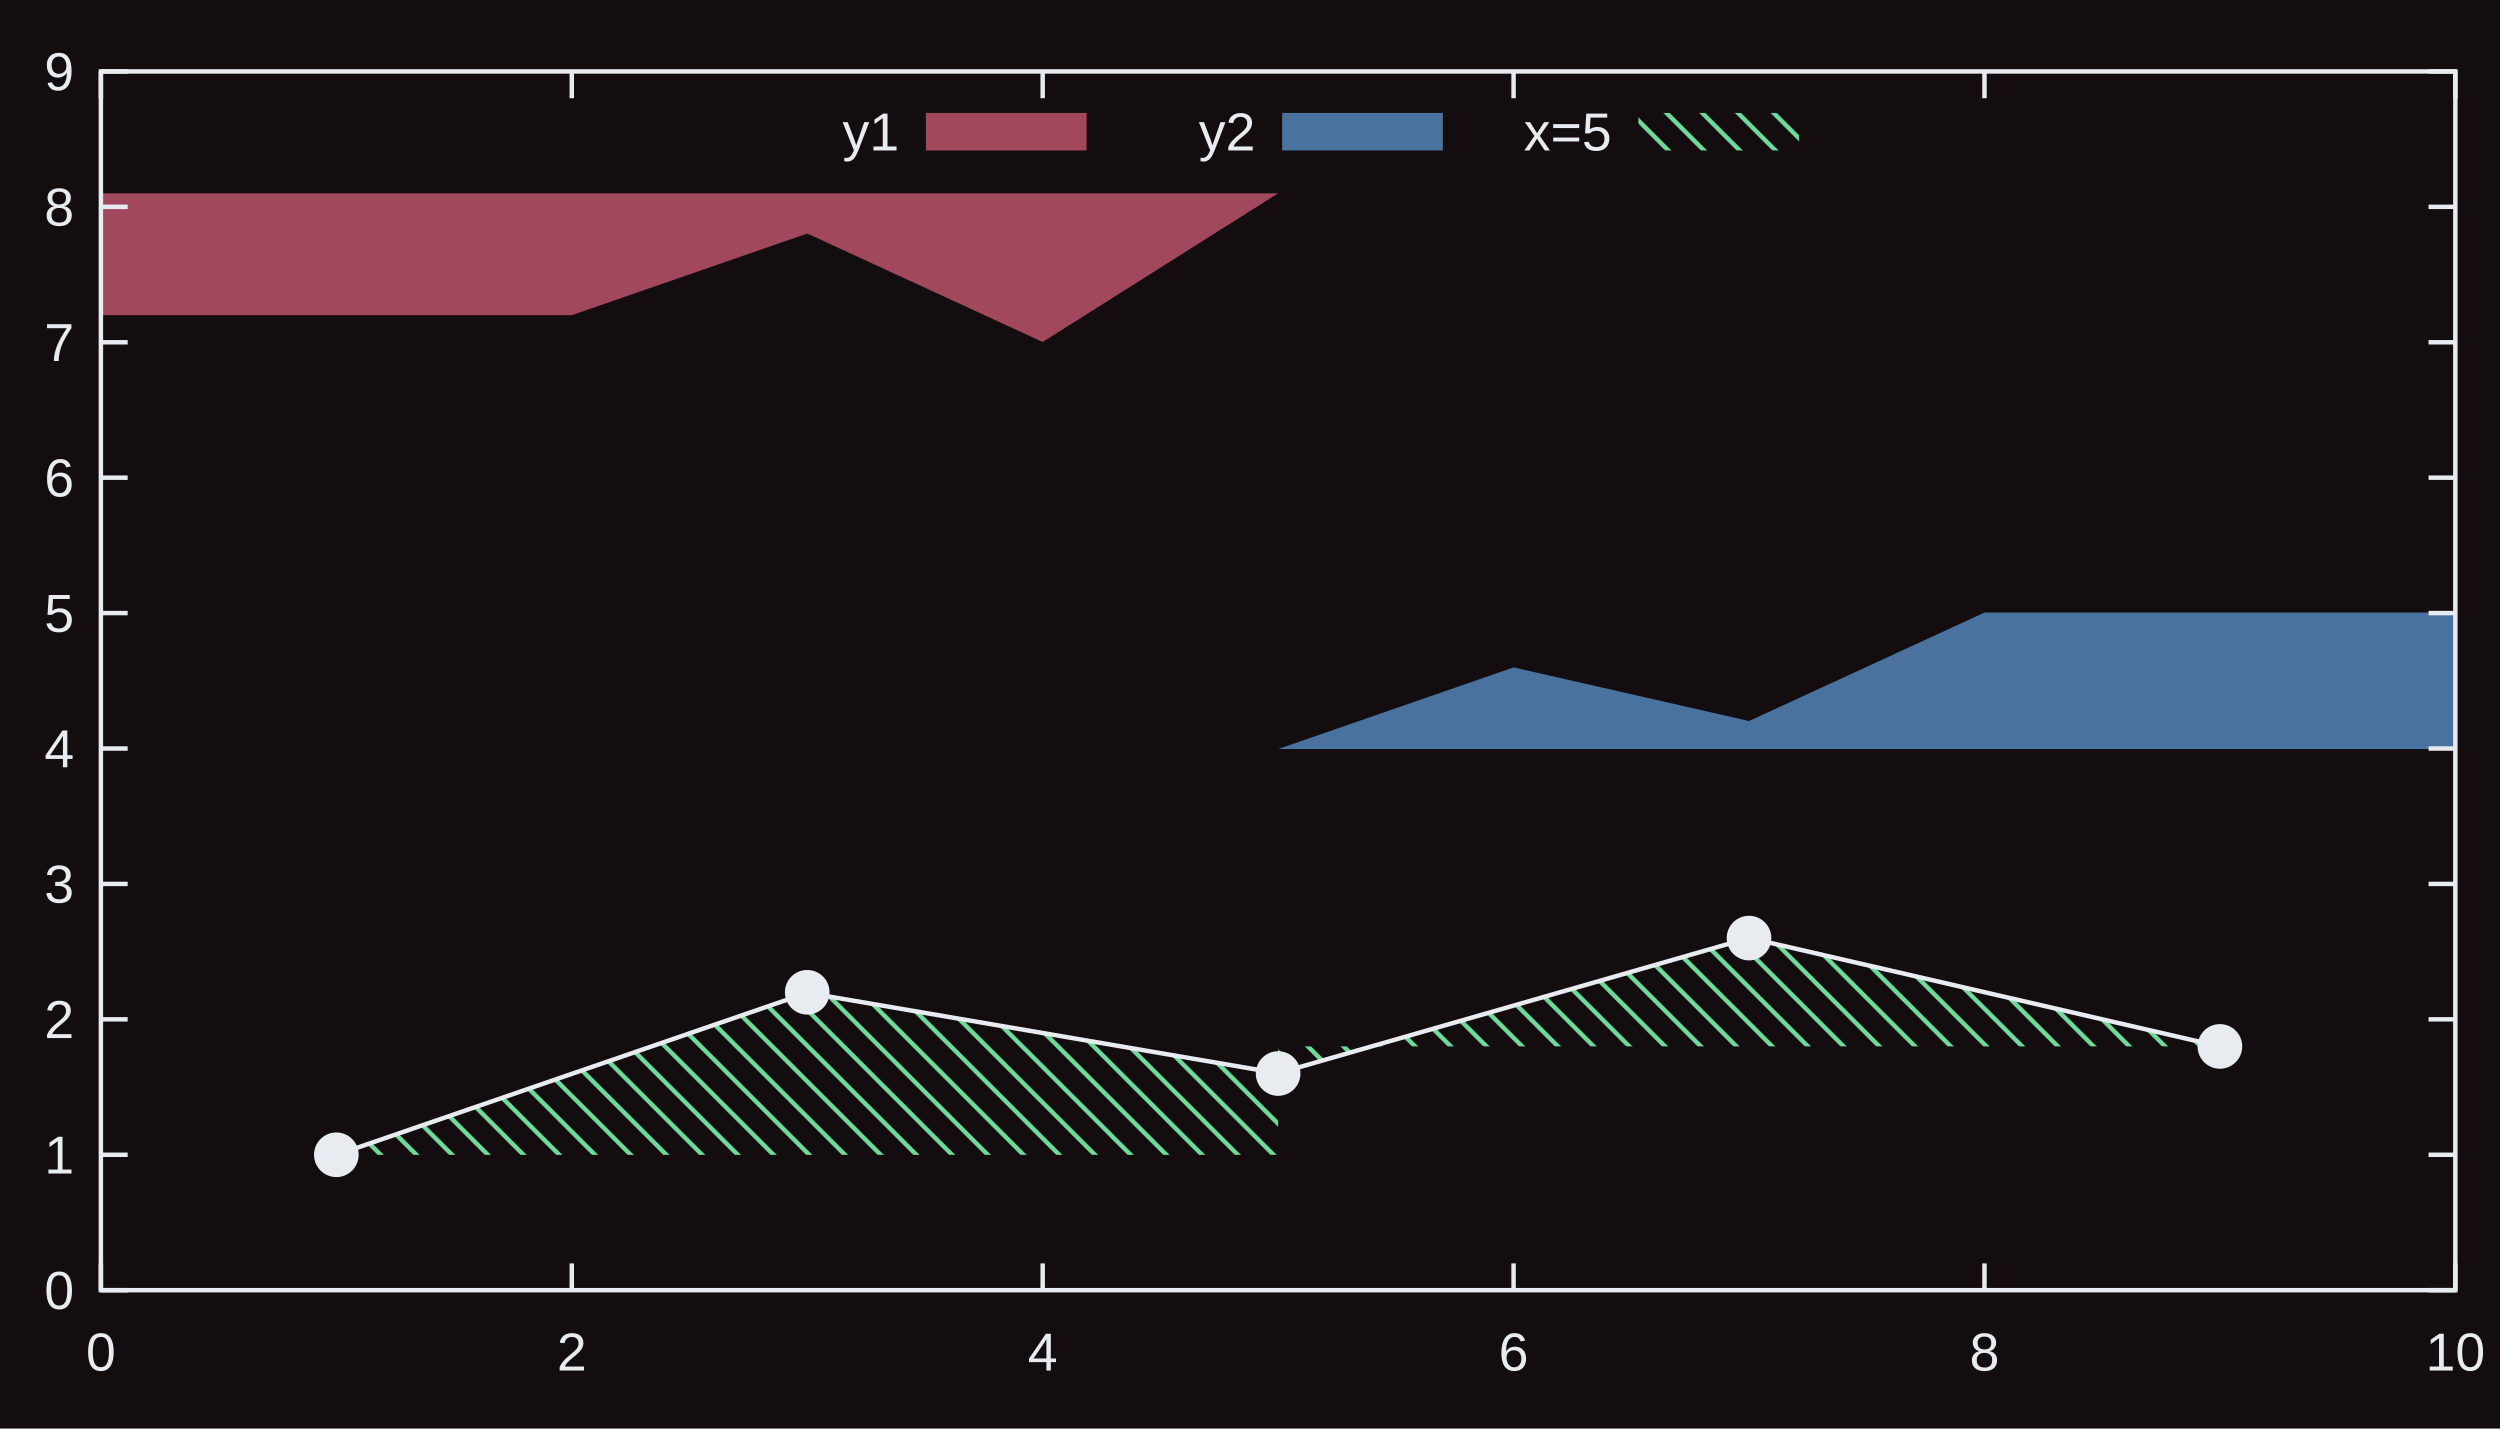
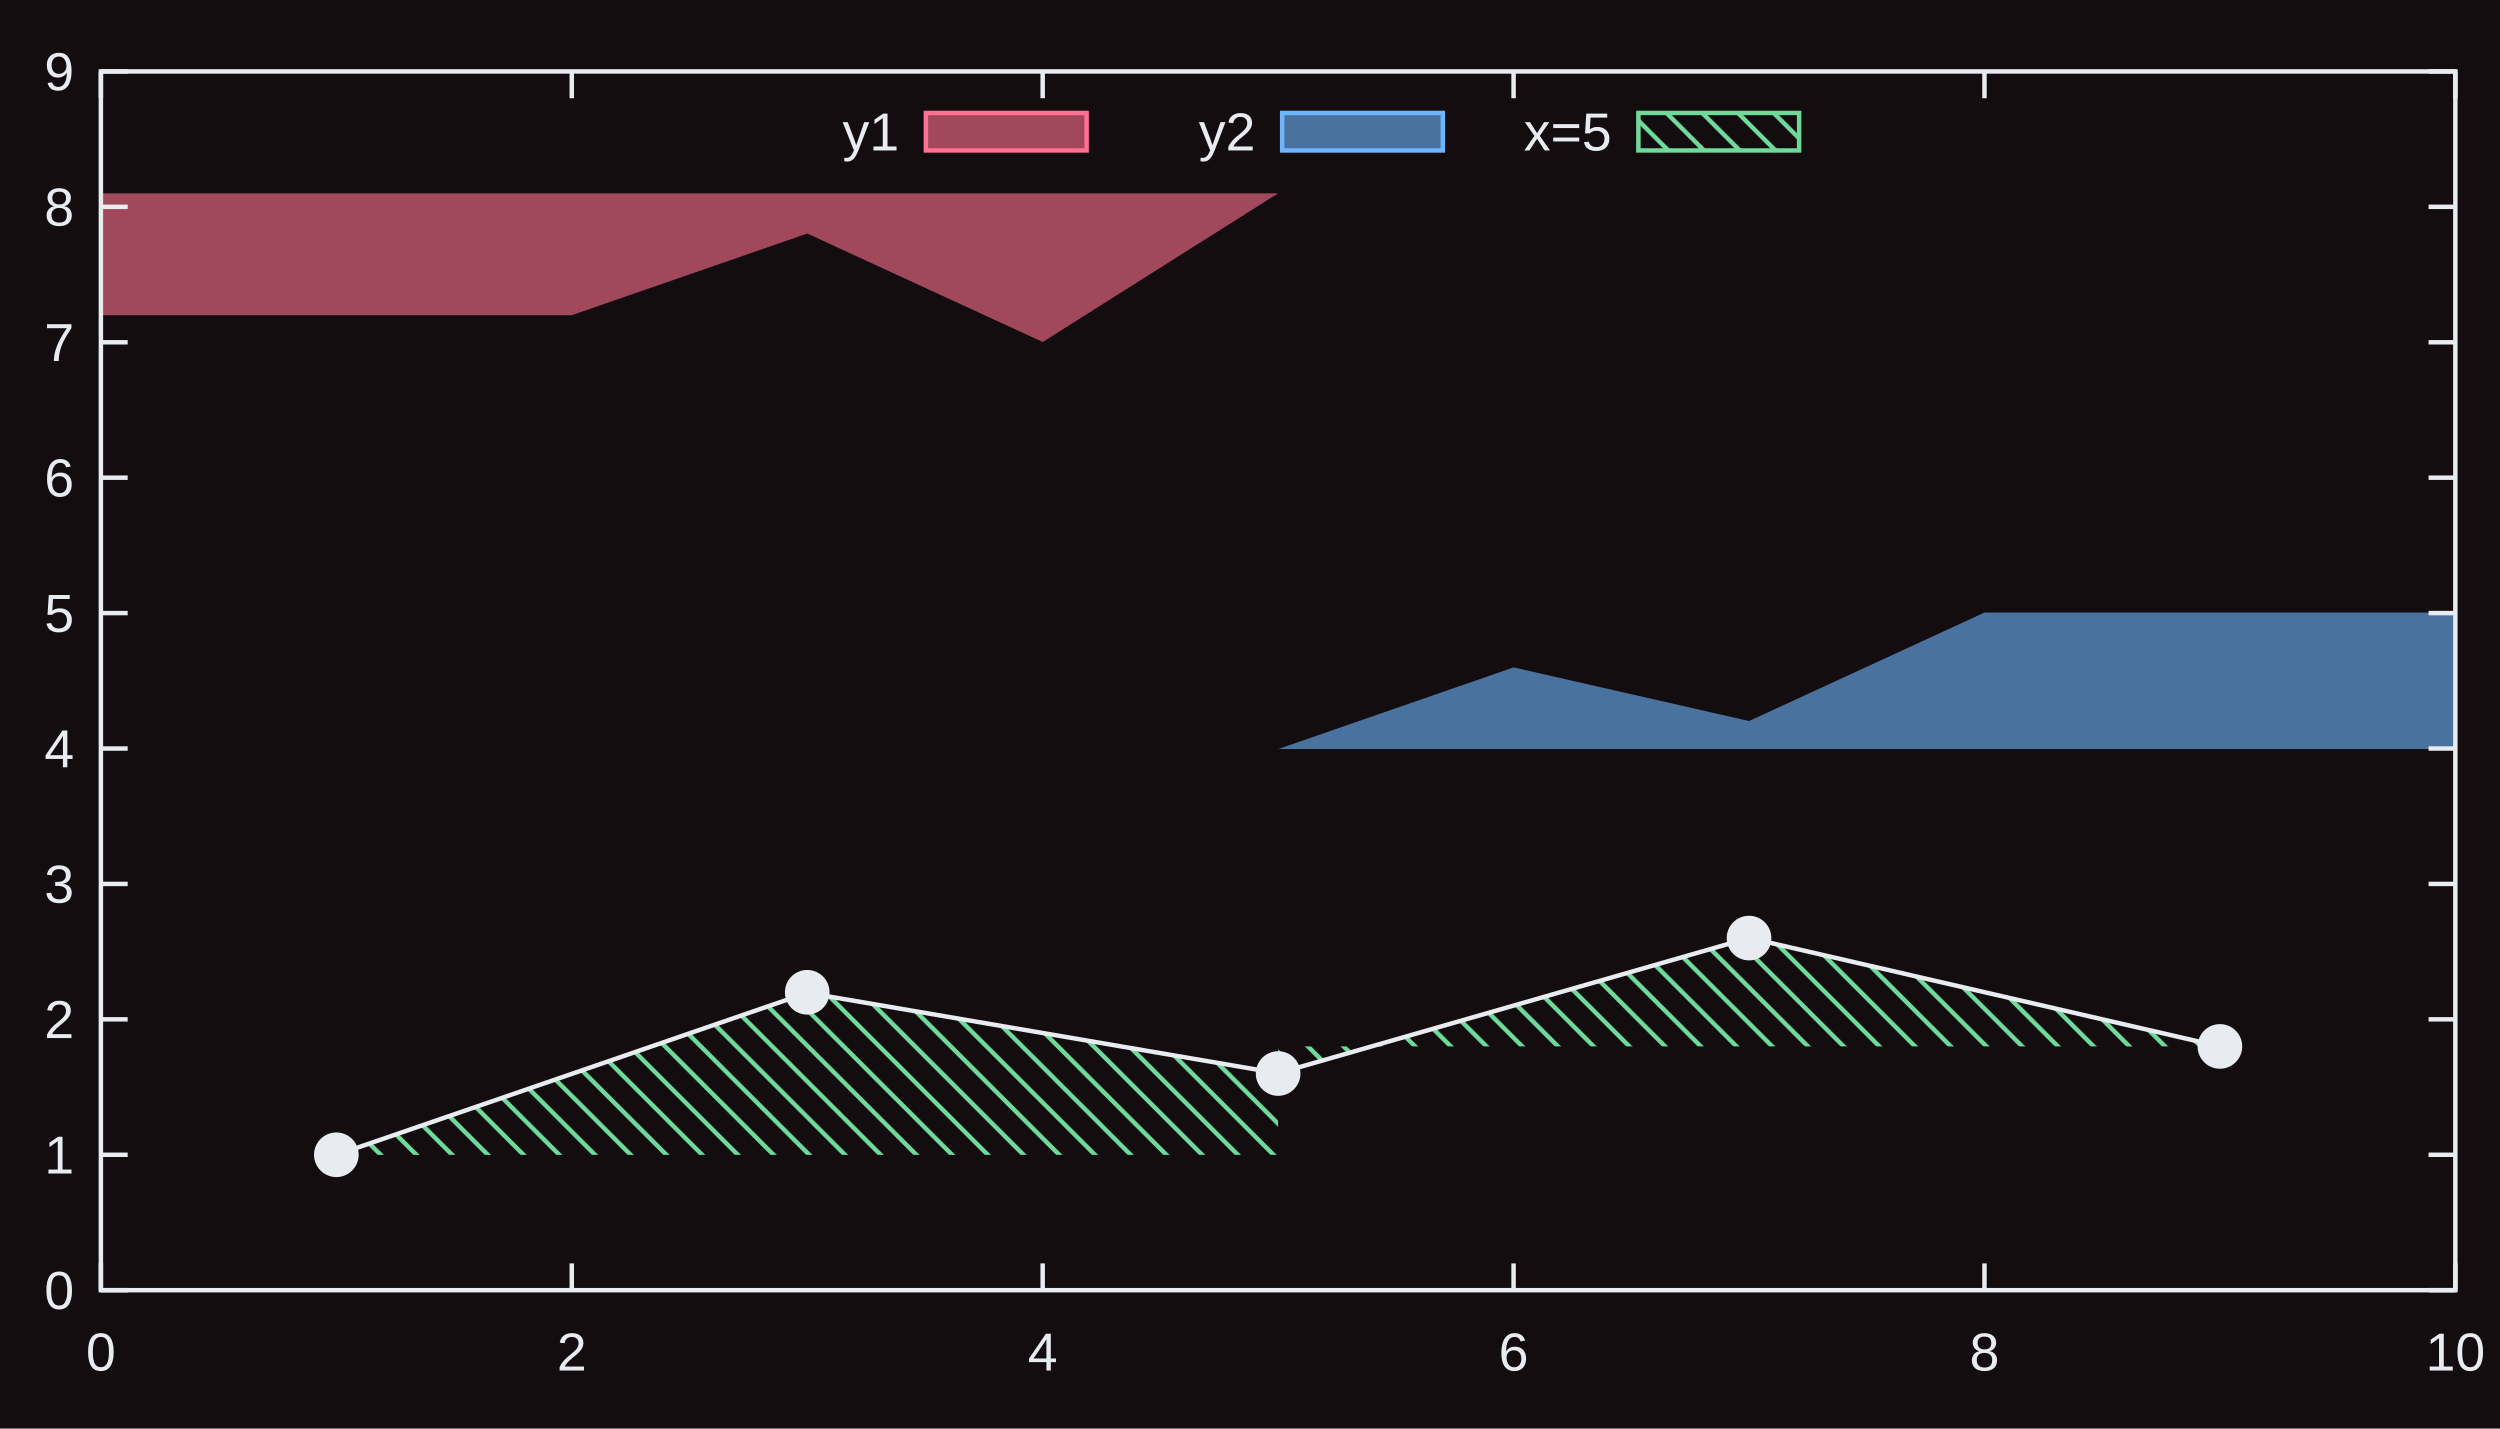
<svg xmlns="http://www.w3.org/2000/svg" width="560" height="320" viewBox="0 0 560 320" font-family="Arial,Helvetica,sans-serif" font-size="12" fill="#e8ecf0" data-theme="night" data-frame="#e8ecf0" data-grid-color="#5c4950">
  <rect x="0" y="0" width="560" height="320" fill="#130d0f" stroke="none" stroke-width="0" />
  <g class="fs-axes" data-area="22.6 550 16 289" data-x="0 1e1" data-y="0 9e0" data-log="0 0" data-grid="0" data-font-size="12" data-xformat="%h" data-yformat="%h">
    <g class="fs-grid" display="none">
      <polyline fill="none" stroke="#5c4950" stroke-width="0.5" stroke-dasharray="2,3" points="22.6,289 22.6,16" />
      <polyline fill="none" stroke="#5c4950" stroke-width="0.5" stroke-dasharray="2,3" points="128.08,289 128.08,16" />
      <polyline fill="none" stroke="#5c4950" stroke-width="0.5" stroke-dasharray="2,3" points="233.56,289 233.56,16" />
      <polyline fill="none" stroke="#5c4950" stroke-width="0.5" stroke-dasharray="2,3" points="339.04,289 339.04,16" />
      <polyline fill="none" stroke="#5c4950" stroke-width="0.5" stroke-dasharray="2,3" points="444.52,289 444.52,16" />
      <polyline fill="none" stroke="#5c4950" stroke-width="0.5" stroke-dasharray="2,3" points="550,289 550,16" />
      <polyline fill="none" stroke="#5c4950" stroke-width="0.5" stroke-dasharray="2,3" points="22.6,289 550,289" />
      <polyline fill="none" stroke="#5c4950" stroke-width="0.5" stroke-dasharray="2,3" points="22.6,258.67 550,258.67" />
      <polyline fill="none" stroke="#5c4950" stroke-width="0.5" stroke-dasharray="2,3" points="22.6,228.33 550,228.33" />
      <polyline fill="none" stroke="#5c4950" stroke-width="0.5" stroke-dasharray="2,3" points="22.6,198 550,198" />
      <polyline fill="none" stroke="#5c4950" stroke-width="0.5" stroke-dasharray="2,3" points="22.6,167.67 550,167.67" />
      <polyline fill="none" stroke="#5c4950" stroke-width="0.5" stroke-dasharray="2,3" points="22.6,137.33 550,137.33" />
      <polyline fill="none" stroke="#5c4950" stroke-width="0.5" stroke-dasharray="2,3" points="22.6,107 550,107" />
      <polyline fill="none" stroke="#5c4950" stroke-width="0.5" stroke-dasharray="2,3" points="22.6,76.67 550,76.67" />
      <polyline fill="none" stroke="#5c4950" stroke-width="0.5" stroke-dasharray="2,3" points="22.6,46.33 550,46.33" />
      <polyline fill="none" stroke="#5c4950" stroke-width="0.5" stroke-dasharray="2,3" points="22.6,16 550,16" />
    </g>
    <svg class="fs-plot" x="22.6" y="16" width="527.4" height="273" viewBox="0 0 1 1" preserveAspectRatio="none" overflow="hidden">
      <g class="fs-series" data-series="1">
        <path fill="#ff7092" fill-opacity="0.6" stroke="none" vector-effect="non-scaling-stroke" d="M0.2,0.2 0.3,0.133 0.4,0.222 0.5,0.1 0,0.1 0,0.2Z" />
      </g>
      <g class="fs-series" data-series="2">
        <path fill="#6cb6ff" fill-opacity="0.6" stroke="none" vector-effect="non-scaling-stroke" d="M0.5,0.556 0.6,0.489 0.7,0.533 0.8,0.444 1,0.444 1,0.556Z" />
      </g>
      <g class="fs-series" data-series="3">
        <defs>
          <pattern id="fs-pattern-1" patternUnits="userSpaceOnUse" width="8" height="8" patternTransform="scale(0.001896 0.003663)">
            <path d="M-4,0 L8,12 M0,-4 L12,8" fill="none" stroke="#6fd99a" stroke-width="1" />
          </pattern>
        </defs>
        <path fill="url(#fs-pattern-1)" stroke="none" vector-effect="non-scaling-stroke" d="M0.1,0.889 0.3,0.756 0.5,0.822 0.7,0.711 0.9,0.8 0.5,0.8 0.5,0.889Z" />
      </g>
      <g class="fs-series" data-series="4">
        <polyline fill="none" stroke="#e8ecf0" stroke-width="1" stroke-linejoin="round" vector-effect="non-scaling-stroke" points="0.1,0.889 0.3,0.756 0.5,0.822 0.7,0.711 0.9,0.8" />
        <path class="fs-pts" data-pt="7" data-size="9" data-lw="1" data-color="#e8ecf0" fill="none" stroke="none" d="M0.1,0.889 M0.3,0.756 M0.5,0.822 M0.7,0.711 M0.9,0.8" />
      </g>
    </svg>
    <svg class="fs-marks" x="22.6" y="16" width="527.4" height="273" viewBox="0 0 527.4 273" overflow="hidden">
      <path data-series="4" fill="#e8ecf0" stroke="#e8ecf0" stroke-width="1" d="M48.24,242.67A4.5,4.5 0 1 0 57.24,242.67A4.5,4.5 0 1 0 48.24,242.67ZM153.72,206.27A4.5,4.5 0 1 0 162.72,206.27A4.5,4.5 0 1 0 153.72,206.27ZM259.2,224.47A4.5,4.5 0 1 0 268.2,224.47A4.5,4.5 0 1 0 259.2,224.47ZM364.68,194.13A4.5,4.5 0 1 0 373.68,194.13A4.5,4.5 0 1 0 364.68,194.13ZM470.16,218.4A4.5,4.5 0 1 0 479.16,218.4A4.5,4.5 0 1 0 470.16,218.4Z" />
    </svg>
    <rect x="22.6" y="16" width="527.4" height="273" fill="none" stroke="#e8ecf0" stroke-width="1" />
    <g class="fs-xticks">
      <polyline fill="none" stroke="#e8ecf0" stroke-width="1" points="22.6,289 22.6,283" />
      <polyline fill="none" stroke="#e8ecf0" stroke-width="1" points="22.6,16 22.6,22" />
      <text x="22.6" y="307" text-anchor="middle">0</text>
      <polyline fill="none" stroke="#e8ecf0" stroke-width="1" points="128.08,289 128.08,283" />
      <polyline fill="none" stroke="#e8ecf0" stroke-width="1" points="128.08,16 128.08,22" />
      <text x="128.08" y="307" text-anchor="middle">2</text>
      <polyline fill="none" stroke="#e8ecf0" stroke-width="1" points="233.56,289 233.56,283" />
      <polyline fill="none" stroke="#e8ecf0" stroke-width="1" points="233.56,16 233.56,22" />
      <text x="233.56" y="307" text-anchor="middle">4</text>
      <polyline fill="none" stroke="#e8ecf0" stroke-width="1" points="339.04,289 339.04,283" />
      <polyline fill="none" stroke="#e8ecf0" stroke-width="1" points="339.04,16 339.04,22" />
      <text x="339.04" y="307" text-anchor="middle">6</text>
      <polyline fill="none" stroke="#e8ecf0" stroke-width="1" points="444.52,289 444.52,283" />
      <polyline fill="none" stroke="#e8ecf0" stroke-width="1" points="444.52,16 444.52,22" />
      <text x="444.52" y="307" text-anchor="middle">8</text>
      <polyline fill="none" stroke="#e8ecf0" stroke-width="1" points="550,289 550,283" />
      <polyline fill="none" stroke="#e8ecf0" stroke-width="1" points="550,16 550,22" />
      <text x="550" y="307" text-anchor="middle">10</text>
    </g>
    <g class="fs-yticks">
      <polyline fill="none" stroke="#e8ecf0" stroke-width="1" points="22.6,289 28.6,289" />
      <polyline fill="none" stroke="#e8ecf0" stroke-width="1" points="550,289 544,289" />
      <text x="16.6" y="293.2" text-anchor="end">0</text>
      <polyline fill="none" stroke="#e8ecf0" stroke-width="1" points="22.6,258.67 28.6,258.67" />
      <polyline fill="none" stroke="#e8ecf0" stroke-width="1" points="550,258.67 544,258.67" />
      <text x="16.6" y="262.87" text-anchor="end">1</text>
      <polyline fill="none" stroke="#e8ecf0" stroke-width="1" points="22.6,228.33 28.6,228.33" />
      <polyline fill="none" stroke="#e8ecf0" stroke-width="1" points="550,228.33 544,228.33" />
      <text x="16.6" y="232.53" text-anchor="end">2</text>
      <polyline fill="none" stroke="#e8ecf0" stroke-width="1" points="22.6,198 28.6,198" />
      <polyline fill="none" stroke="#e8ecf0" stroke-width="1" points="550,198 544,198" />
      <text x="16.6" y="202.2" text-anchor="end">3</text>
      <polyline fill="none" stroke="#e8ecf0" stroke-width="1" points="22.6,167.67 28.6,167.67" />
      <polyline fill="none" stroke="#e8ecf0" stroke-width="1" points="550,167.67 544,167.67" />
      <text x="16.6" y="171.87" text-anchor="end">4</text>
      <polyline fill="none" stroke="#e8ecf0" stroke-width="1" points="22.6,137.33 28.6,137.33" />
      <polyline fill="none" stroke="#e8ecf0" stroke-width="1" points="550,137.33 544,137.33" />
      <text x="16.6" y="141.53" text-anchor="end">5</text>
      <polyline fill="none" stroke="#e8ecf0" stroke-width="1" points="22.6,107 28.6,107" />
      <polyline fill="none" stroke="#e8ecf0" stroke-width="1" points="550,107 544,107" />
      <text x="16.6" y="111.2" text-anchor="end">6</text>
      <polyline fill="none" stroke="#e8ecf0" stroke-width="1" points="22.6,76.67 28.6,76.67" />
      <polyline fill="none" stroke="#e8ecf0" stroke-width="1" points="550,76.67 544,76.67" />
      <text x="16.6" y="80.87" text-anchor="end">7</text>
      <polyline fill="none" stroke="#e8ecf0" stroke-width="1" points="22.6,46.33 28.6,46.33" />
      <polyline fill="none" stroke="#e8ecf0" stroke-width="1" points="550,46.33 544,46.33" />
      <text x="16.6" y="50.53" text-anchor="end">8</text>
      <polyline fill="none" stroke="#e8ecf0" stroke-width="1" points="22.6,16 28.6,16" />
      <polyline fill="none" stroke="#e8ecf0" stroke-width="1" points="550,16 544,16" />
      <text x="16.6" y="20.2" text-anchor="end">9</text>
    </g>
    <g class="fs-key-entry" data-series="1">
-       <path fill="#ff7092" fill-opacity="0.6" stroke="none" d="M207.4,33.7 243.4,33.7 243.4,25.3 207.4,25.3Z" />
+       <path fill="#ff7092" fill-opacity="0.6" stroke="#ff7092" stroke-width="1" stroke-linejoin="miter" d="M207.4,33.7 243.4,33.7 243.4,25.3 207.4,25.3Z" />
      <text x="201.4" y="33.7" text-anchor="end">y1</text>
    </g>
    <g class="fs-key-entry" data-series="2">
-       <path fill="#6cb6ff" fill-opacity="0.6" stroke="none" d="M287.2,33.7 323.2,33.7 323.2,25.3 287.2,25.3Z" />
+       <path fill="#6cb6ff" fill-opacity="0.6" stroke="#6cb6ff" stroke-width="1" stroke-linejoin="miter" d="M287.2,33.7 323.2,33.7 323.2,25.3 287.2,25.3Z" />
      <text x="281.2" y="33.7" text-anchor="end">y2</text>
    </g>
    <g class="fs-key-entry" data-series="3">
      <defs>
        <pattern id="fs-pattern-2" patternUnits="userSpaceOnUse" width="8" height="8">
          <path d="M-4,0 L8,12 M0,-4 L12,8" fill="none" stroke="#6fd99a" stroke-width="1" />
        </pattern>
      </defs>
-       <path fill="url(#fs-pattern-2)" stroke="none" d="M367,33.7 403,33.7 403,25.3 367,25.3Z" />
+       <path fill="url(#fs-pattern-2)" stroke="#6fd99a" stroke-width="1" stroke-linejoin="miter" d="M367,33.7 403,33.7 403,25.3 367,25.3Z" />
      <text x="361" y="33.7" text-anchor="end">x=5</text>
    </g>
  </g>
</svg>
